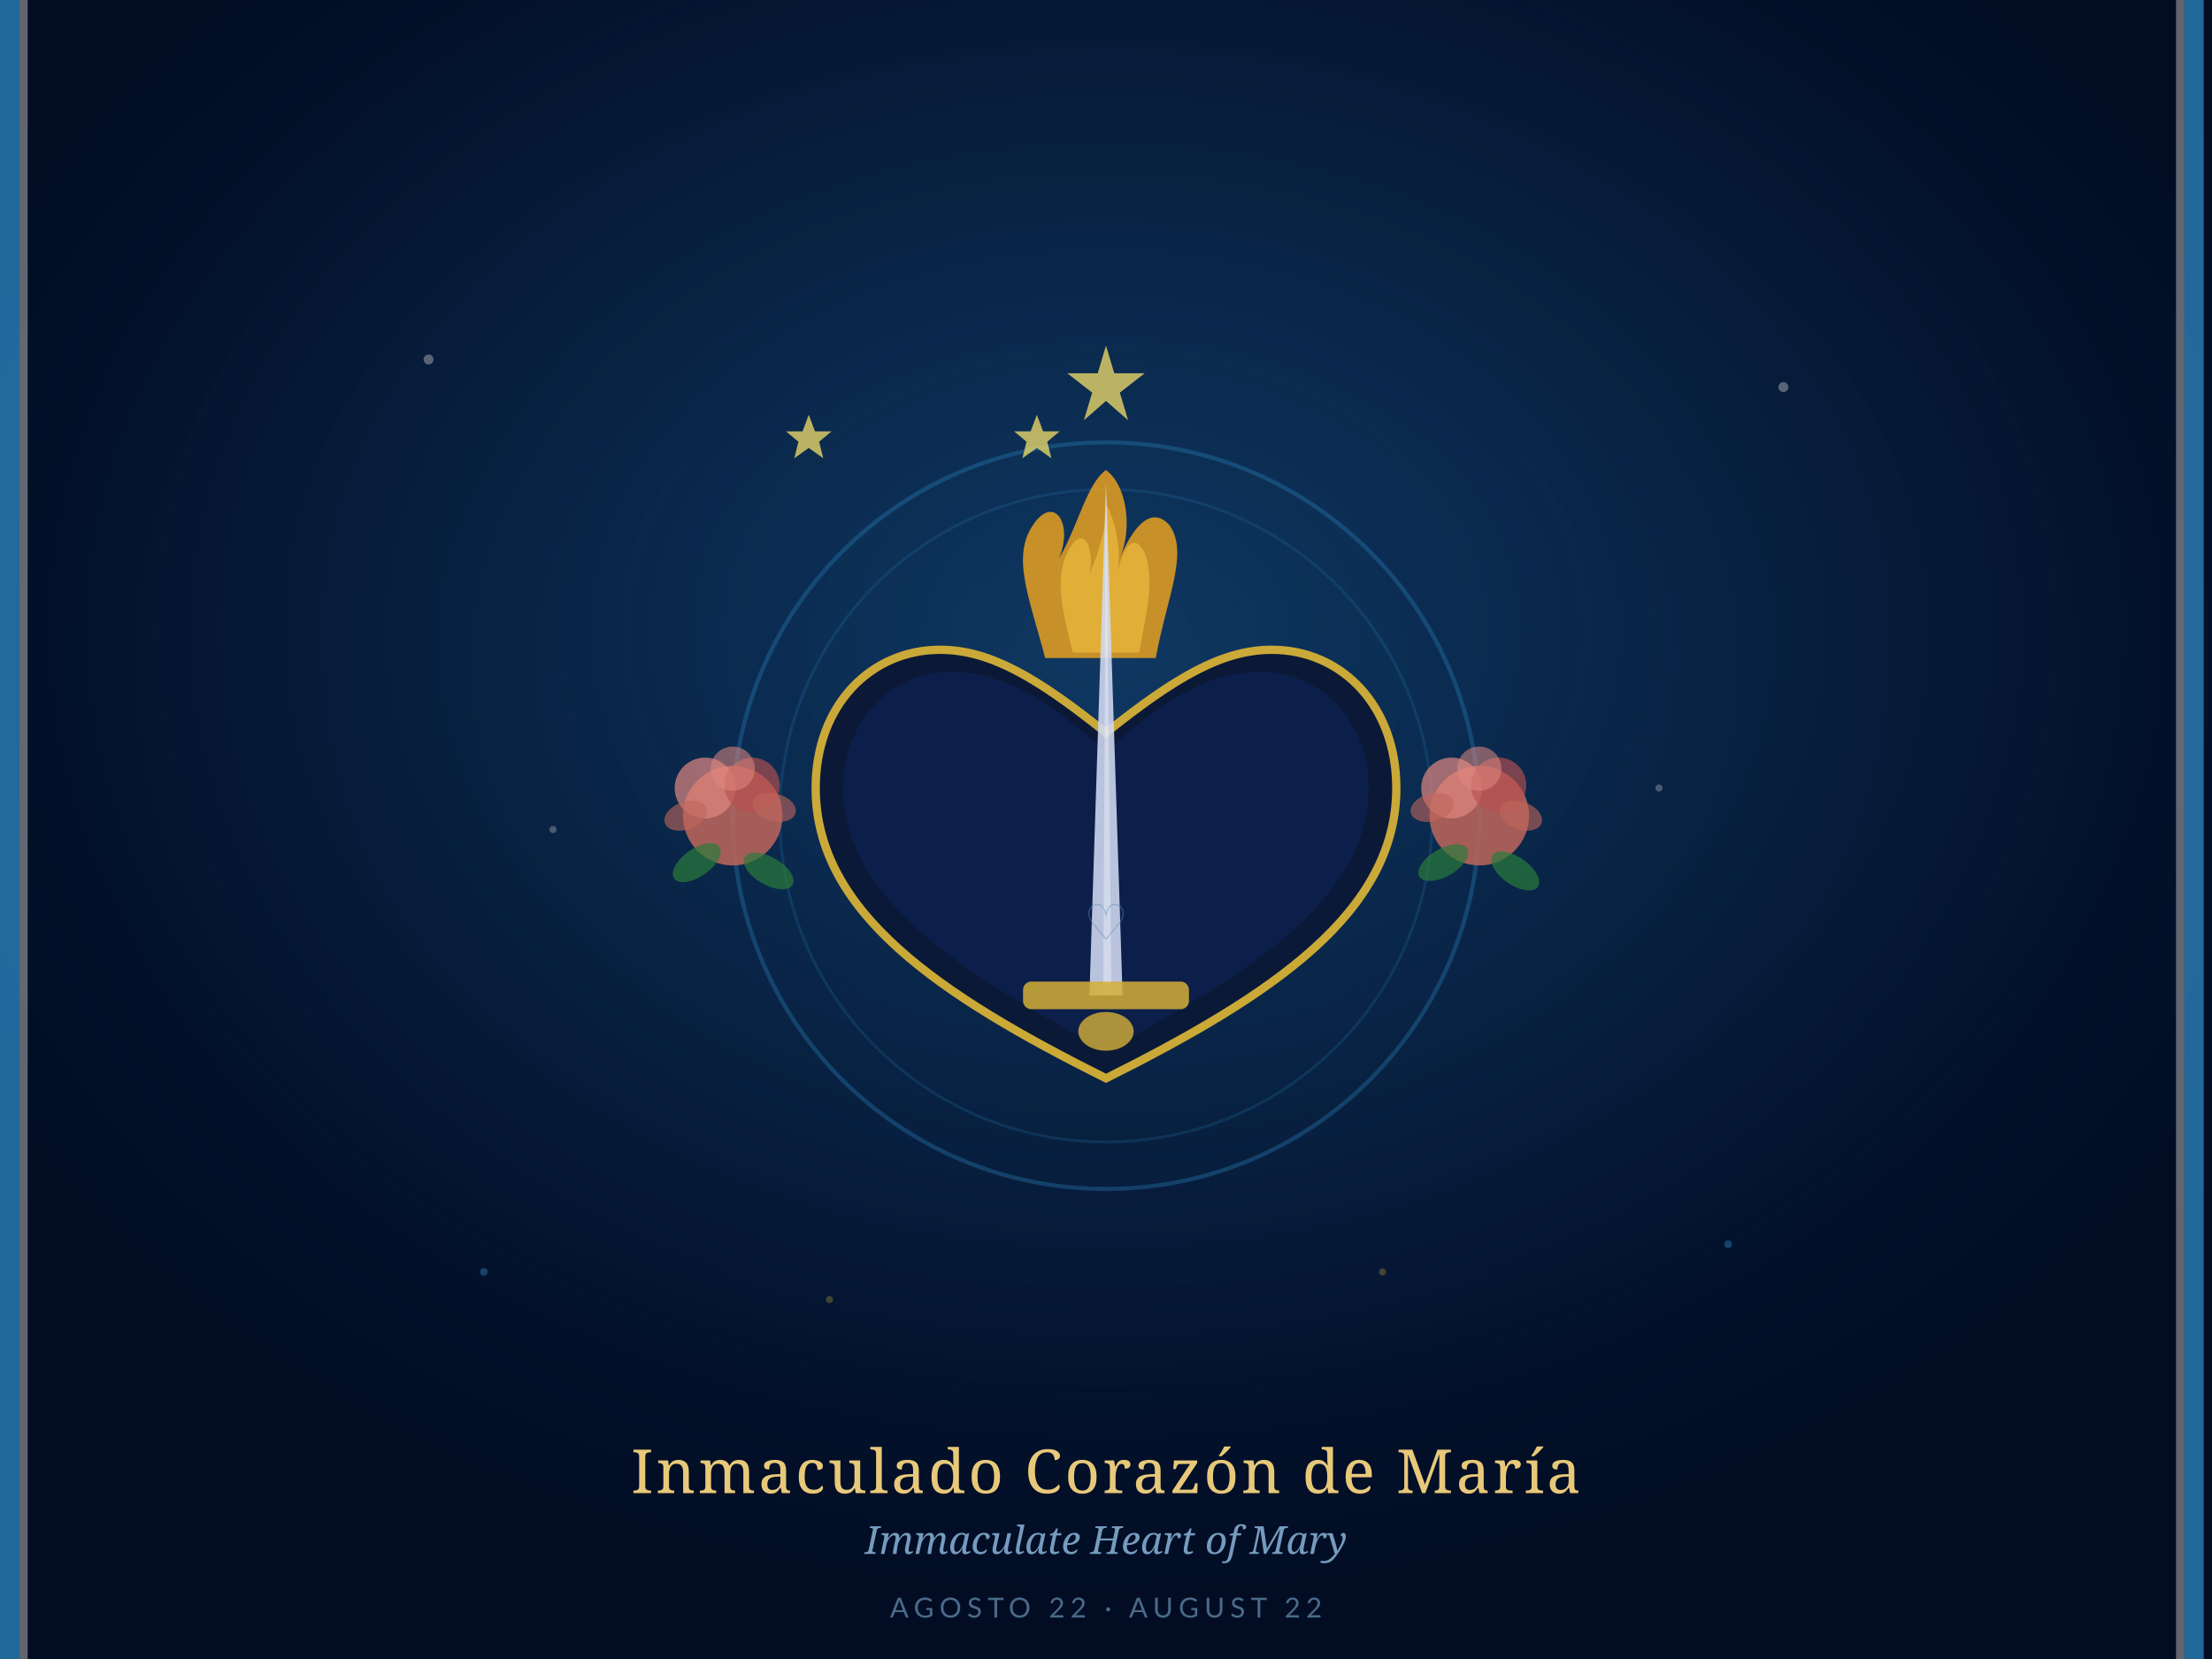
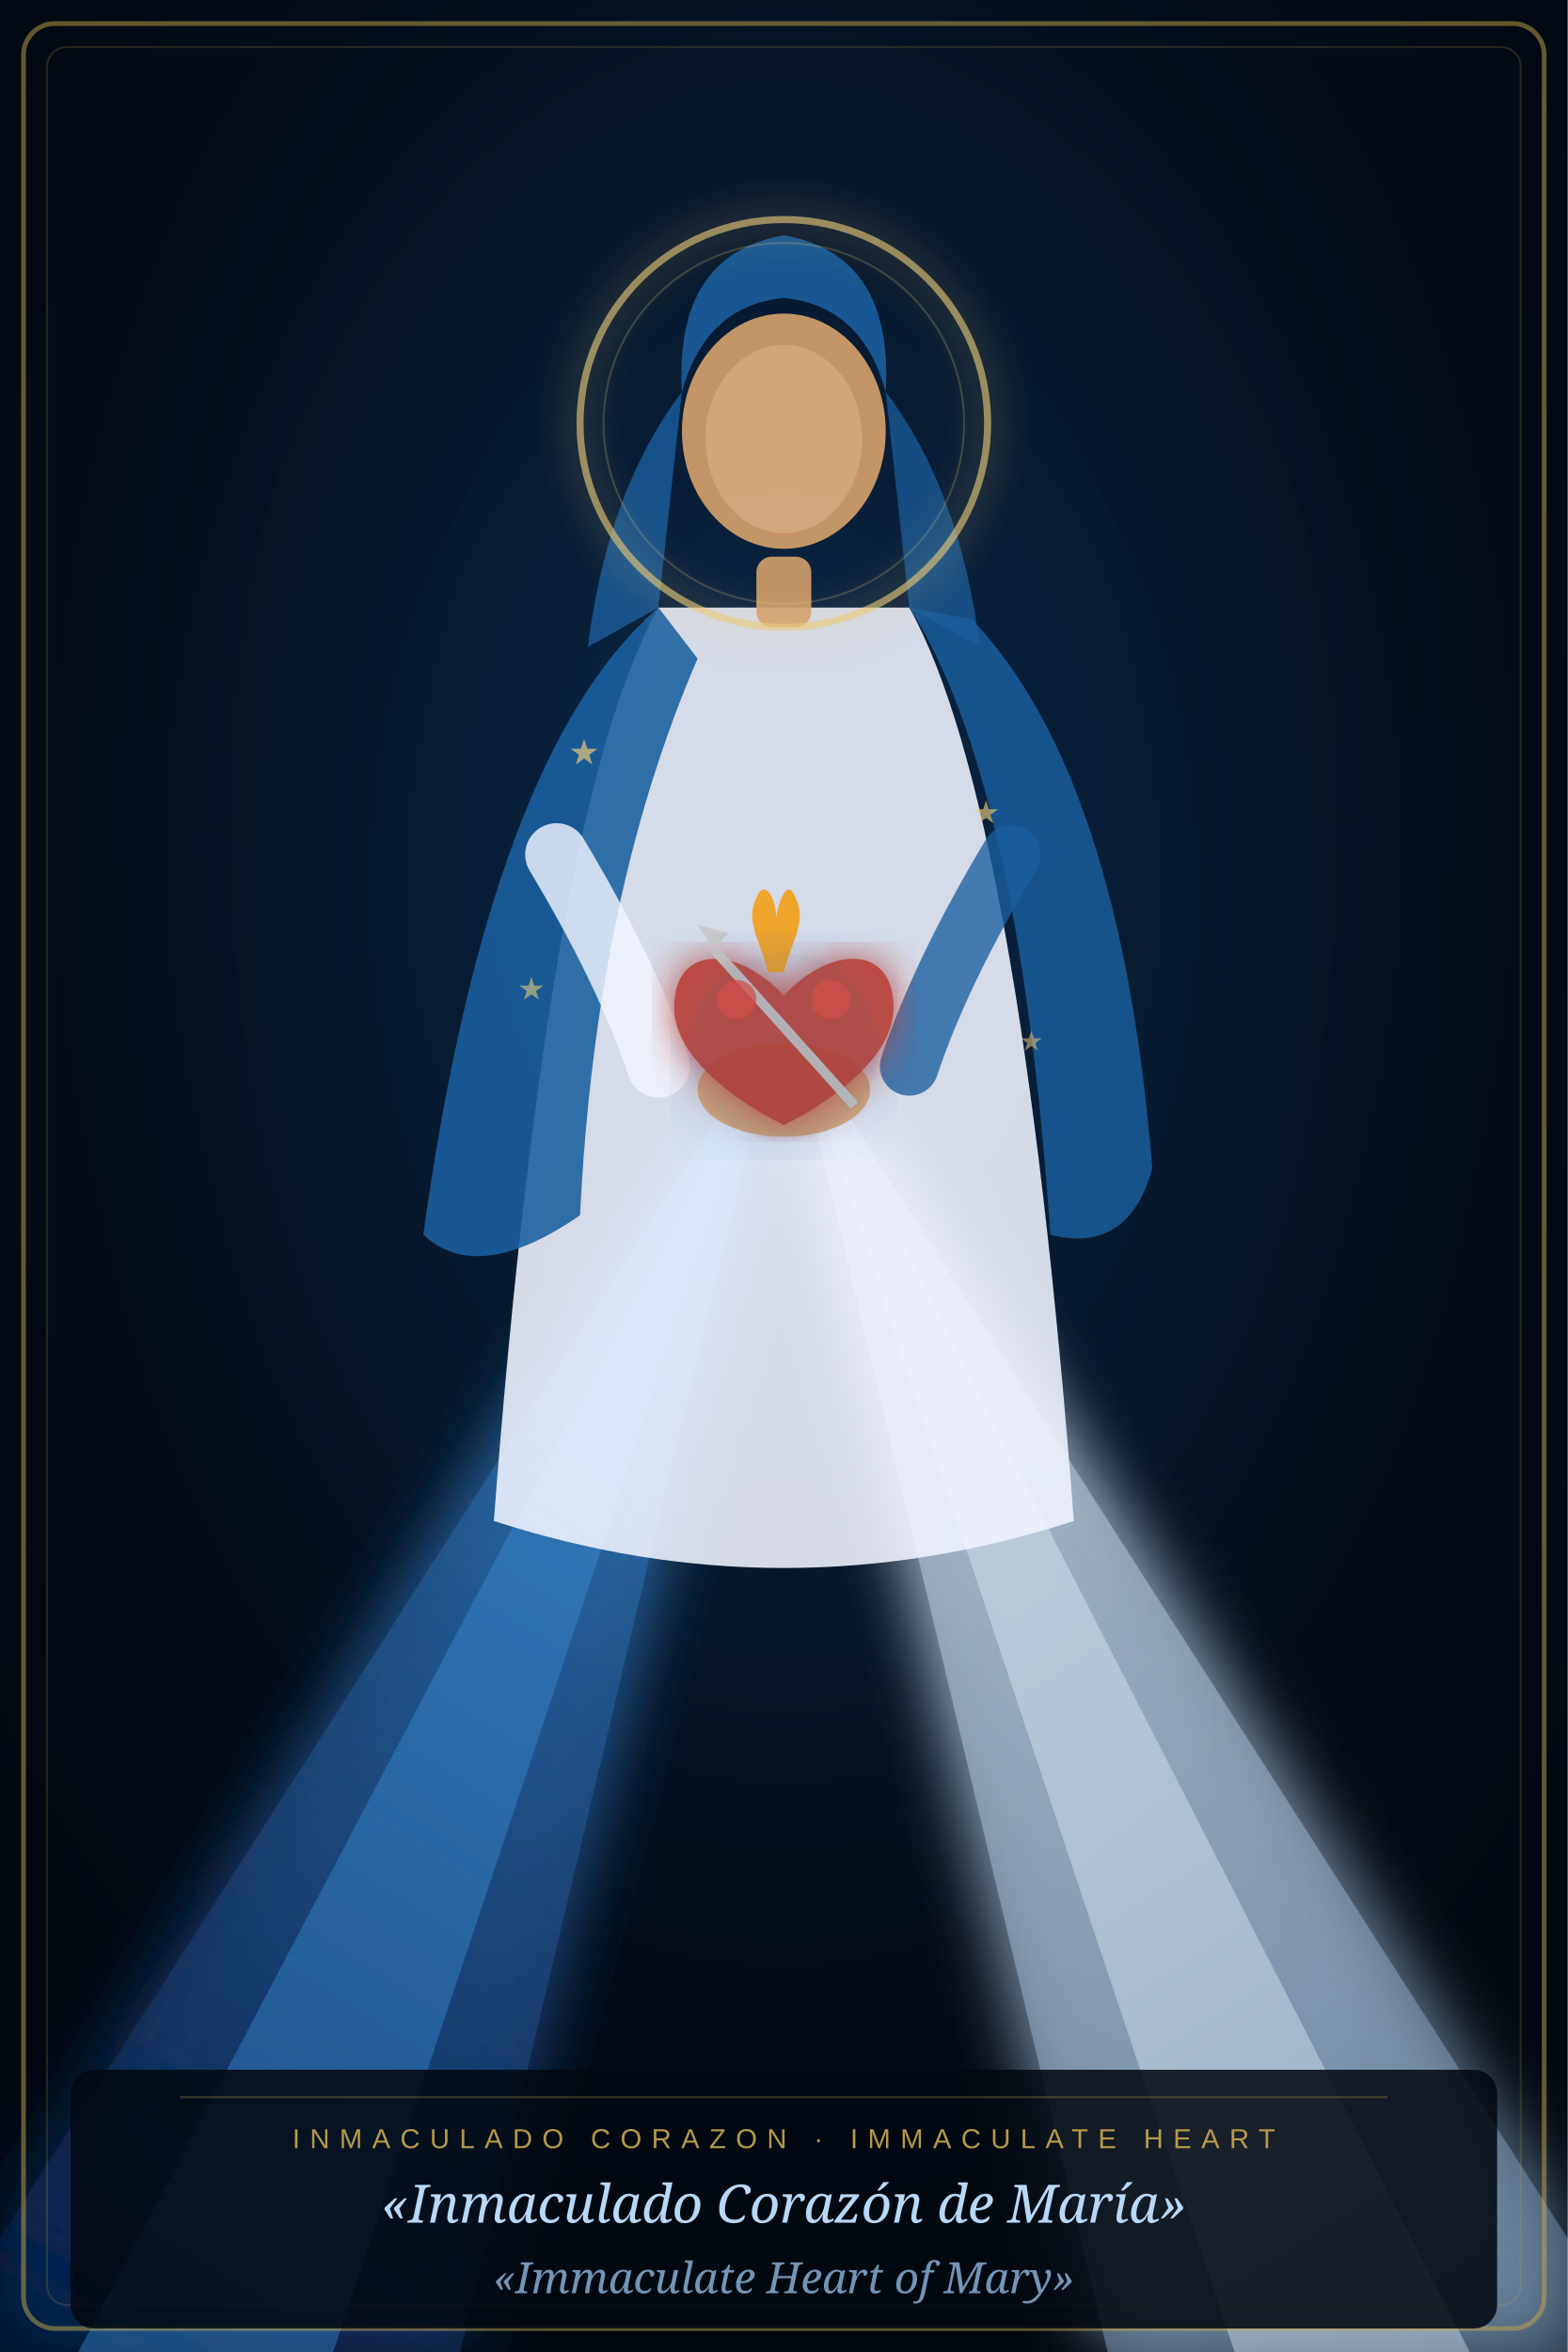
- <svg xmlns="http://www.w3.org/2000/svg" viewBox="0 0 800 600" width="800" height="600">
+ <svg xmlns="http://www.w3.org/2000/svg" viewBox="0 0 400 600">
  <defs>
-     <radialGradient id="icBg" cx="50%" cy="40%" r="60%">
-       <stop offset="0%" stop-color="#062045" />
-       <stop offset="100%" stop-color="#020c22" />
+     <radialGradient id="ic-bg" cx="50%" cy="35%" r="65%">
+       <stop offset="0%" stop-color="#061428" />
+       <stop offset="100%" stop-color="#020810" />
    </radialGradient>
-     <radialGradient id="icGlow" cx="50%" cy="38%" r="48%">
-       <stop offset="0%" stop-color="rgba(41,128,185,0.25)" />
-       <stop offset="100%" stop-color="rgba(41,128,185,0)" />
+     <radialGradient id="ic-atm" cx="50%" cy="38%" r="46%">
+       <stop offset="0%" stop-color="#1a5fa0" stop-opacity="0.28" />
+       <stop offset="100%" stop-color="#1a5fa0" stop-opacity="0" />
    </radialGradient>
+     <linearGradient id="ic-r1" x1="50%" y1="0%" x2="10%" y2="100%">
+       <stop offset="0%" stop-color="#3a8fd8" stop-opacity="1" />
+       <stop offset="100%" stop-color="#0d2a6a" stop-opacity="0.4" />
+     </linearGradient>
+     <linearGradient id="ic-r2" x1="50%" y1="0%" x2="90%" y2="100%">
+       <stop offset="0%" stop-color="#e8f4ff" stop-opacity="1" />
+       <stop offset="100%" stop-color="#a0c8f0" stop-opacity="0.4" />
+     </linearGradient>
+     <filter id="ic-gl">
+       <feGaussianBlur stdDeviation="9" result="b" />
+       <feMerge>
+         <feMergeNode in="b" />
+         <feMergeNode in="b" />
+         <feMergeNode in="SourceGraphic" />
+       </feMerge>
+     </filter>
+     <filter id="ic-g2">
+       <feGaussianBlur stdDeviation="5" result="b" />
+       <feMerge>
+         <feMergeNode in="b" />
+         <feMergeNode in="SourceGraphic" />
+       </feMerge>
+     </filter>
  </defs>
-   <rect width="800" height="600" fill="url(#icBg)" />
-   <rect width="800" height="600" fill="url(#icGlow)" />
-   <rect x="0" y="0" width="7" height="600" fill="#2980b9" opacity="0.8" />
-   <rect x="7" y="0" width="3" height="600" fill="#f0ece4" opacity="0.4" />
-   <rect x="790" y="0" width="7" height="600" fill="#2980b9" opacity="0.8" />
-   <rect x="787" y="0" width="3" height="600" fill="#f0ece4" opacity="0.4" />
-   <circle cx="400" cy="295" r="135" fill="none" stroke="#2980b9" stroke-width="1.5" opacity="0.35" />
-   <circle cx="400" cy="295" r="118" fill="none" stroke="#2980b9" stroke-width="1" opacity="0.2" />
-   <circle cx="265" cy="295" r="18" fill="#c0665b" opacity="0.85" />
-   <circle cx="255" cy="285" r="11" fill="#e08880" opacity="0.7" />
-   <circle cx="272" cy="284" r="10" fill="#b85050" opacity="0.65" />
-   <circle cx="265" cy="278" r="8" fill="#e08880" opacity="0.55" />
-   <ellipse cx="248" cy="295" rx="8" ry="5" fill="#c0665b" opacity="0.6" transform="rotate(-20 248 295)" />
-   <ellipse cx="280" cy="292" rx="8" ry="5" fill="#c0665b" opacity="0.6" transform="rotate(15 280 292)" />
-   <ellipse cx="252" cy="312" rx="10" ry="5" fill="#2a7a3a" opacity="0.7" transform="rotate(-35 252 312)" />
-   <ellipse cx="278" cy="315" rx="10" ry="5" fill="#2a7a3a" opacity="0.7" transform="rotate(30 278 315)" />
-   <circle cx="535" cy="295" r="18" fill="#c0665b" opacity="0.85" />
-   <circle cx="525" cy="285" r="11" fill="#e08880" opacity="0.7" />
-   <circle cx="542" cy="284" r="10" fill="#b85050" opacity="0.65" />
-   <circle cx="535" cy="278" r="8" fill="#e08880" opacity="0.55" />
-   <ellipse cx="518" cy="292" rx="8" ry="5" fill="#c0665b" opacity="0.6" transform="rotate(-15 518 292)" />
-   <ellipse cx="550" cy="295" rx="8" ry="5" fill="#c0665b" opacity="0.6" transform="rotate(20 550 295)" />
-   <ellipse cx="522" cy="312" rx="10" ry="5" fill="#2a7a3a" opacity="0.7" transform="rotate(-30 522 312)" />
-   <ellipse cx="548" cy="315" rx="10" ry="5" fill="#2a7a3a" opacity="0.7" transform="rotate(35 548 315)" />
-   <path d="M 400 390 C 340 360 295 330 295 285 C 295 255 315 235 340 235 C 358 235 375 245 400 265 C 425 245 442 235 460 235 C 485 235 505 255 505 285 C 505 330 460 360 400 390 Z" fill="#0a1835" stroke="#d4af37" stroke-width="3" opacity="0.95" />
-   <path d="M 400 380 C 348 352 305 325 305 285 C 305 261 322 243 344 243 C 362 243 378 252 400 272 C 422 252 438 243 456 243 C 478 243 495 261 495 285 C 495 325 452 352 400 380 Z" fill="#0c2050" opacity="0.8" />
-   <path d="M 378 238 C 372 215 365 200 375 188 C 382 180 388 190 383 202 C 390 190 393 175 400 170 C 407 175 410 190 405 202 C 409 192 416 182 423 190 C 430 200 422 216 418 238" fill="#e8a020" opacity="0.85" />
-   <path d="M 388 236 C 384 220 381 208 387 198 C 392 190 396 198 394 208 C 398 198 401 187 400 182 C 403 188 406 198 404 208 C 406 198 410 192 414 200 C 418 210 414 224 412 236" fill="#f0c040" opacity="0.65" />
-   <polygon points="400,175 394,360 406,360" fill="#d0d8f0" opacity="0.88" />
-   <polygon points="400,175 399,360 402,360" fill="#ffffff" opacity="0.35" />
-   <rect x="370" y="355" width="60" height="10" rx="3" fill="#d4af37" opacity="0.85" />
-   <ellipse cx="400" cy="373" rx="10" ry="7" fill="#d4af37" opacity="0.80" />
-   <g opacity="0.75" fill="#f5e06a">
-     <polygon points="400,130 403,140 414,140 405,147 408,157 400,150 392,157 395,147 386,140 397,140" transform="translate(0,-5)" />
-     <polygon points="370,145 373,153 381,153 375,158 377,166 370,161 363,166 365,158 359,153 367,153" transform="scale(0.75) translate(130,55)" />
-     <polygon points="430,145 433,153 441,153 435,158 437,166 430,161 423,166 425,158 419,153 427,153" transform="scale(0.75) translate(-40,55)" />
-   </g>
-   <text x="400" y="340" text-anchor="middle" font-family="Georgia, serif" font-size="18" font-style="italic" fill="#5a8ab8" opacity="0.45" letter-spacing="2">♡</text>
-   <circle cx="155" cy="130" r="1.8" fill="#f0ece4" opacity="0.35" />
-   <circle cx="645" cy="140" r="1.8" fill="#f0ece4" opacity="0.35" />
-   <circle cx="175" cy="460" r="1.4" fill="#2980b9" opacity="0.45" />
-   <circle cx="625" cy="450" r="1.4" fill="#2980b9" opacity="0.45" />
-   <circle cx="200" cy="300" r="1.3" fill="#f0ece4" opacity="0.28" />
-   <circle cx="600" cy="285" r="1.3" fill="#f0ece4" opacity="0.28" />
-   <circle cx="300" cy="470" r="1.3" fill="#d4af37" opacity="0.30" />
-   <circle cx="500" cy="460" r="1.3" fill="#d4af37" opacity="0.30" />
-   <text x="400" y="540" text-anchor="middle" font-family="Georgia, serif" font-size="22" fill="#e8c97a" letter-spacing="1">Inmaculado Corazón de María</text>
-   <text x="400" y="562" text-anchor="middle" font-family="Georgia, serif" font-size="14" fill="#8ab4d8" font-style="italic" opacity="0.85">Immaculate Heart of Mary</text>
-   <text x="400" y="585" text-anchor="middle" font-family="Lato, sans-serif" font-size="10" fill="#4a6a8a" letter-spacing="2">AGOSTO 22 · AUGUST 22</text>
+   <rect width="400" height="600" fill="url(#ic-bg)" />
+   <rect width="400" height="600" fill="url(#ic-atm)" />
+   <polygon points="198,262 -25,610 115,610" fill="url(#ic-r1)" filter="url(#ic-gl)" opacity="0.75" />
+   <polygon points="198,262 20,600  85,600" fill="#3a8fd8" opacity="0.42" />
+   <polygon points="202,262 425,610 285,610" fill="url(#ic-r2)" filter="url(#ic-gl)" opacity="0.72" />
+   <polygon points="202,262 375,600 315,600" fill="#e8f4ff" opacity="0.38" />
+   <path d="M168,155 Q140,205 126,388 Q200,412 274,388 Q260,205 232,155 Z" fill="#f0f4ff" opacity="0.88" />
+   <path d="M168,155 Q125,192 108,315 Q122,328 148,310 Q152,228 178,168 Z" fill="#1a5fa0" opacity="0.88" />
+   <path d="M232,155 Q260,198 268,315 Q288,320 294,298 Q286,198 248,158 Z" fill="#1a5fa0" opacity="0.82" />
+   <path d="M142,218 Q160,248 168,272" stroke="#f0f4ff" stroke-width="16" fill="none" stroke-linecap="round" opacity="0.82" />
+   <path d="M258,218 Q240,248 232,272" stroke="#1a5fa0" stroke-width="15" fill="none" stroke-linecap="round" opacity="0.78" />
+   <ellipse cx="200" cy="278" rx="22" ry="12" fill="#d4a06a" opacity="0.85" />
+   <rect x="193" y="142" width="14" height="18" rx="4" fill="#d4a06a" opacity="0.9" />
+   <ellipse cx="200" cy="110" rx="26" ry="30" fill="#d4a06a" opacity="0.92" />
+   <path d="M174,100 Q172,65 200,60 Q228,65 226,100 Q220,78 200,76 Q180,78 174,100 Z" fill="#1a5fa0" opacity="0.88" />
+   <path d="M174,100 Q155,125 150,165 L168,155 Z" fill="#1a5fa0" opacity="0.78" />
+   <path d="M226,100 Q245,125 250,165 L232,155 Z" fill="#1a5fa0" opacity="0.72" />
+   <ellipse cx="200" cy="112" rx="20" ry="24" fill="#e8c8a0" opacity="0.35" />
+   <circle cx="200" cy="108" r="52" fill="none" stroke="#e8c97a" stroke-width="1.8" stroke-opacity="0.62" filter="url(#ic-g2)" />
+   <circle cx="200" cy="108" r="46" fill="none" stroke="#e8c97a" stroke-width="0.5" stroke-opacity="0.22" />
+   <text x="145" y="195" font-family="Arial" font-size="9" fill="#e8c97a" opacity="0.7">★</text>
+   <text x="248" y="210" font-family="Arial" font-size="8" fill="#e8c97a" opacity="0.65">★</text>
+   <text x="132" y="255" font-family="Arial" font-size="8" fill="#e8c97a" opacity="0.6">★</text>
+   <text x="260" y="268" font-family="Arial" font-size="7" fill="#e8c97a" opacity="0.55">★</text>
+   <path d="M200,254 C188,241 172,241 172,257 C172,274 200,287 200,287 C200,287 228,274 228,257 C228,241 212,241 200,254 Z" fill="#c0392b" opacity="0.88" filter="url(#ic-g2)" />
+   <line x1="182" y1="242" x2="218" y2="282" stroke="#c8c8c8" stroke-width="2.5" stroke-opacity="0.9" />
+   <polygon points="182,242 178,236 186,238" fill="#c8c8c8" opacity="0.9" />
+   <circle cx="188" cy="255" r="5" fill="#e74c3c" opacity="0.75" />
+   <circle cx="212" cy="255" r="5" fill="#e74c3c" opacity="0.75" />
+   <path d="M196,248 C194,240 190,235 193,229 C195,224 198,229 198,234 C199,229 201,224 203,229 C206,235 202,240 200,248 Z" fill="#f39c12" opacity="0.88" />
+   <circle cx="200" cy="267" r="24" fill="#1a5fa0" opacity="0.12" filter="url(#ic-gl)" />
+   <rect x="6" y="6" width="388" height="588" rx="8" fill="none" stroke="#c9a84c" stroke-width="1.2" stroke-opacity="0.5" />
+   <rect x="12" y="12" width="376" height="576" rx="5" fill="none" stroke="#c9a84c" stroke-width="0.5" stroke-opacity="0.18" />
+   <rect x="18" y="528" width="364" height="66" rx="6" fill="#020810" opacity="0.86" />
+   <line x1="46" y1="535" x2="354" y2="535" stroke="#c9a84c" stroke-width="0.5" stroke-opacity="0.28" />
+   <text x="200" y="548" text-anchor="middle" font-family="Arial,sans-serif" font-size="7" fill="#c9a84c" letter-spacing="2.5" opacity="0.9">INMACULADO CORAZON  ·  IMMACULATE HEART</text>
+   <text x="200" y="567" text-anchor="middle" font-family="Georgia,serif" font-size="13.5" fill="#b8d8f8" font-style="italic">«Inmaculado Corazón de María»</text>
+   <text x="200" y="585" text-anchor="middle" font-family="Georgia,serif" font-size="11" fill="#90b8e0" font-style="italic" opacity="0.8">«Immaculate Heart of Mary»</text>
</svg>
